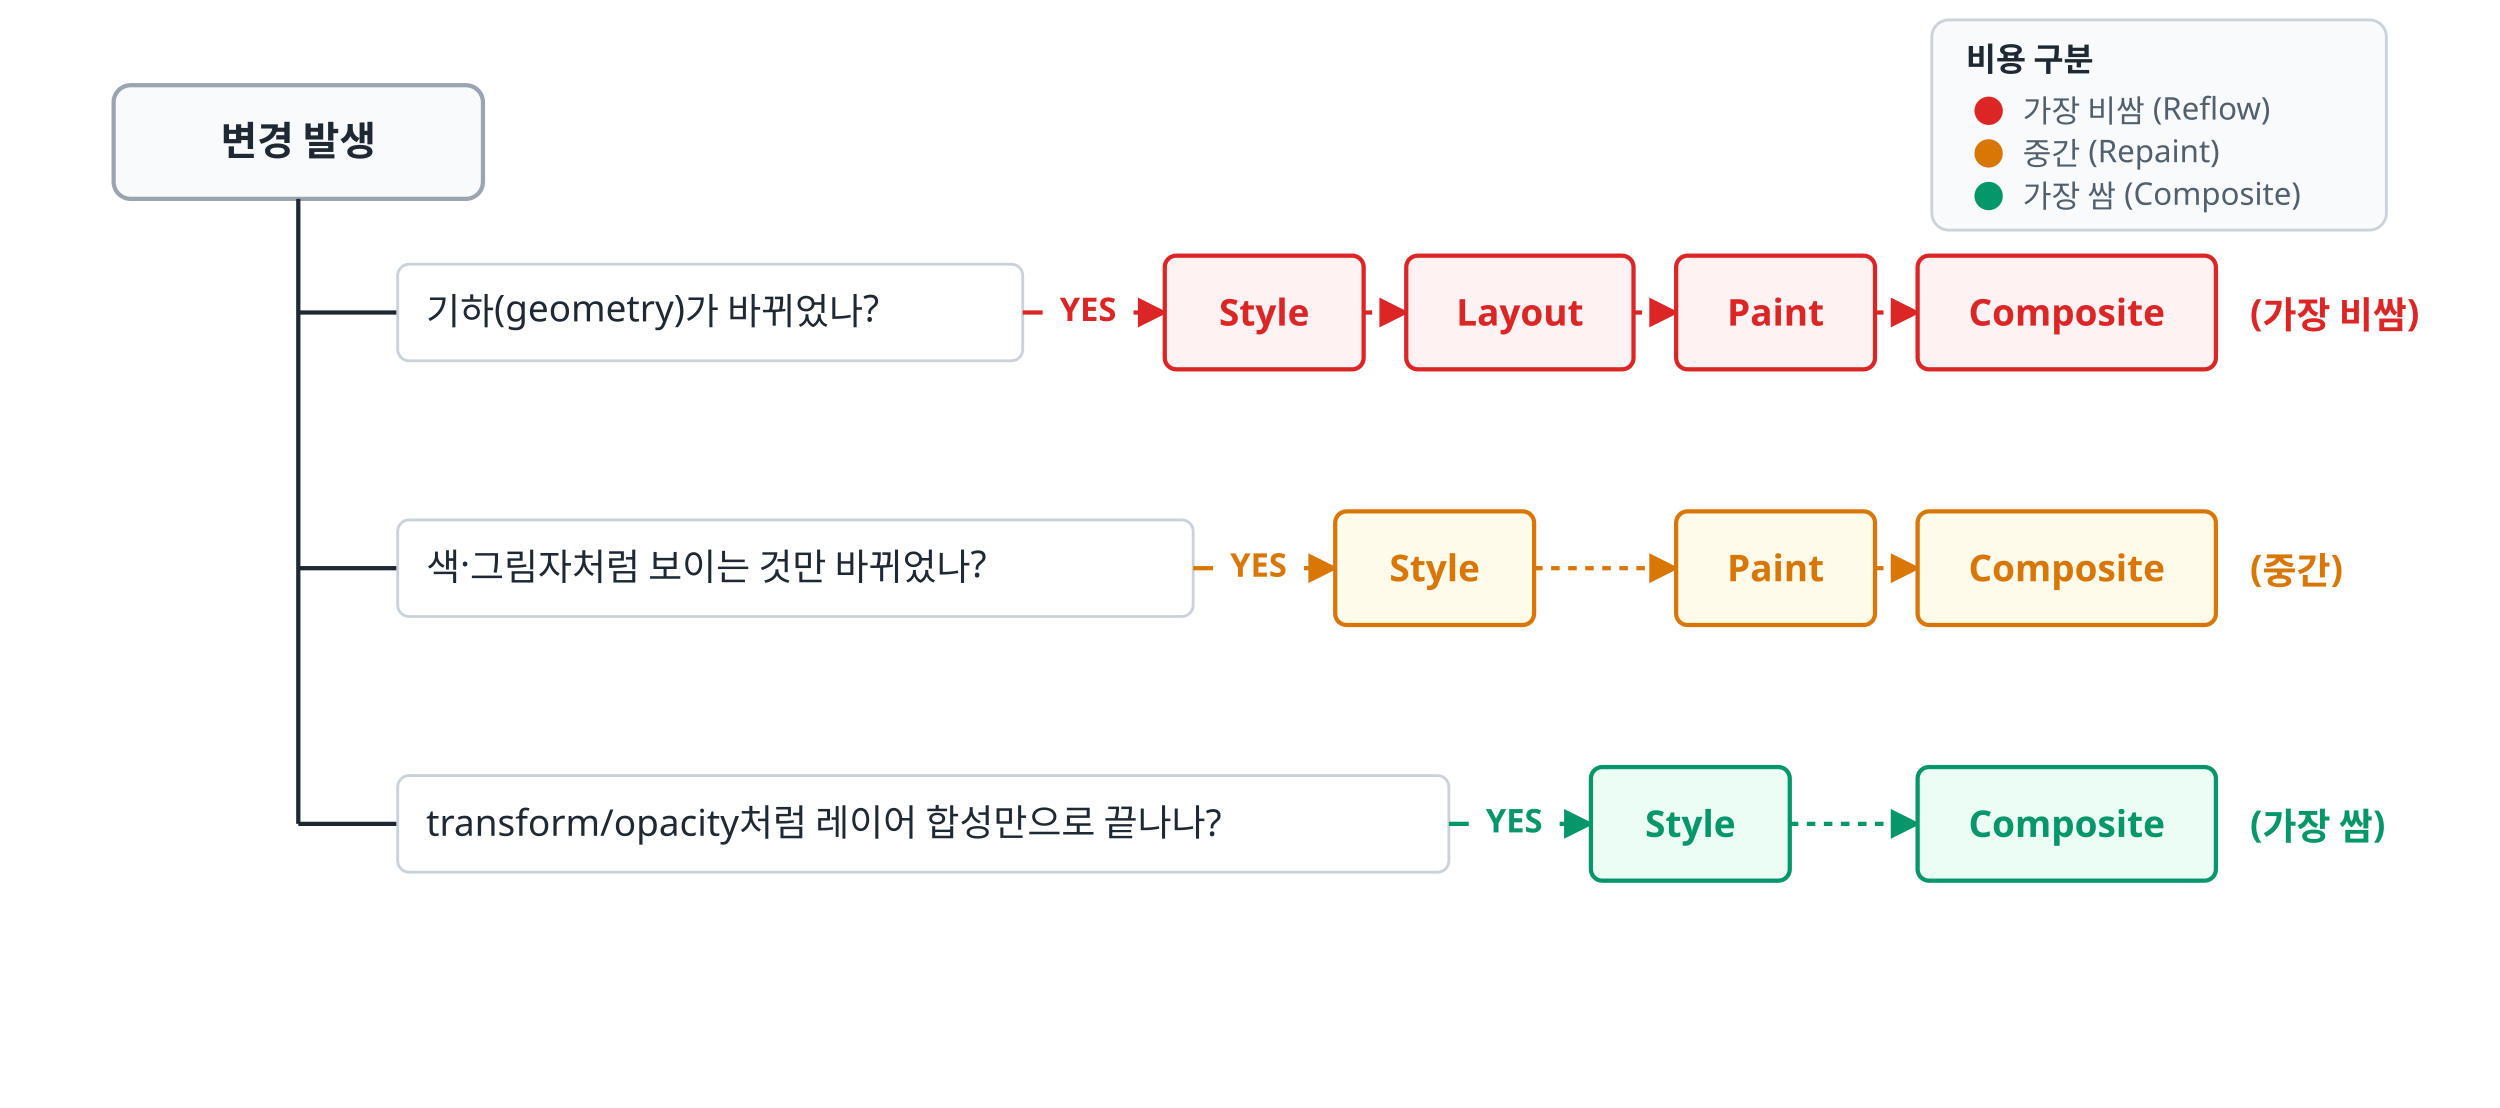
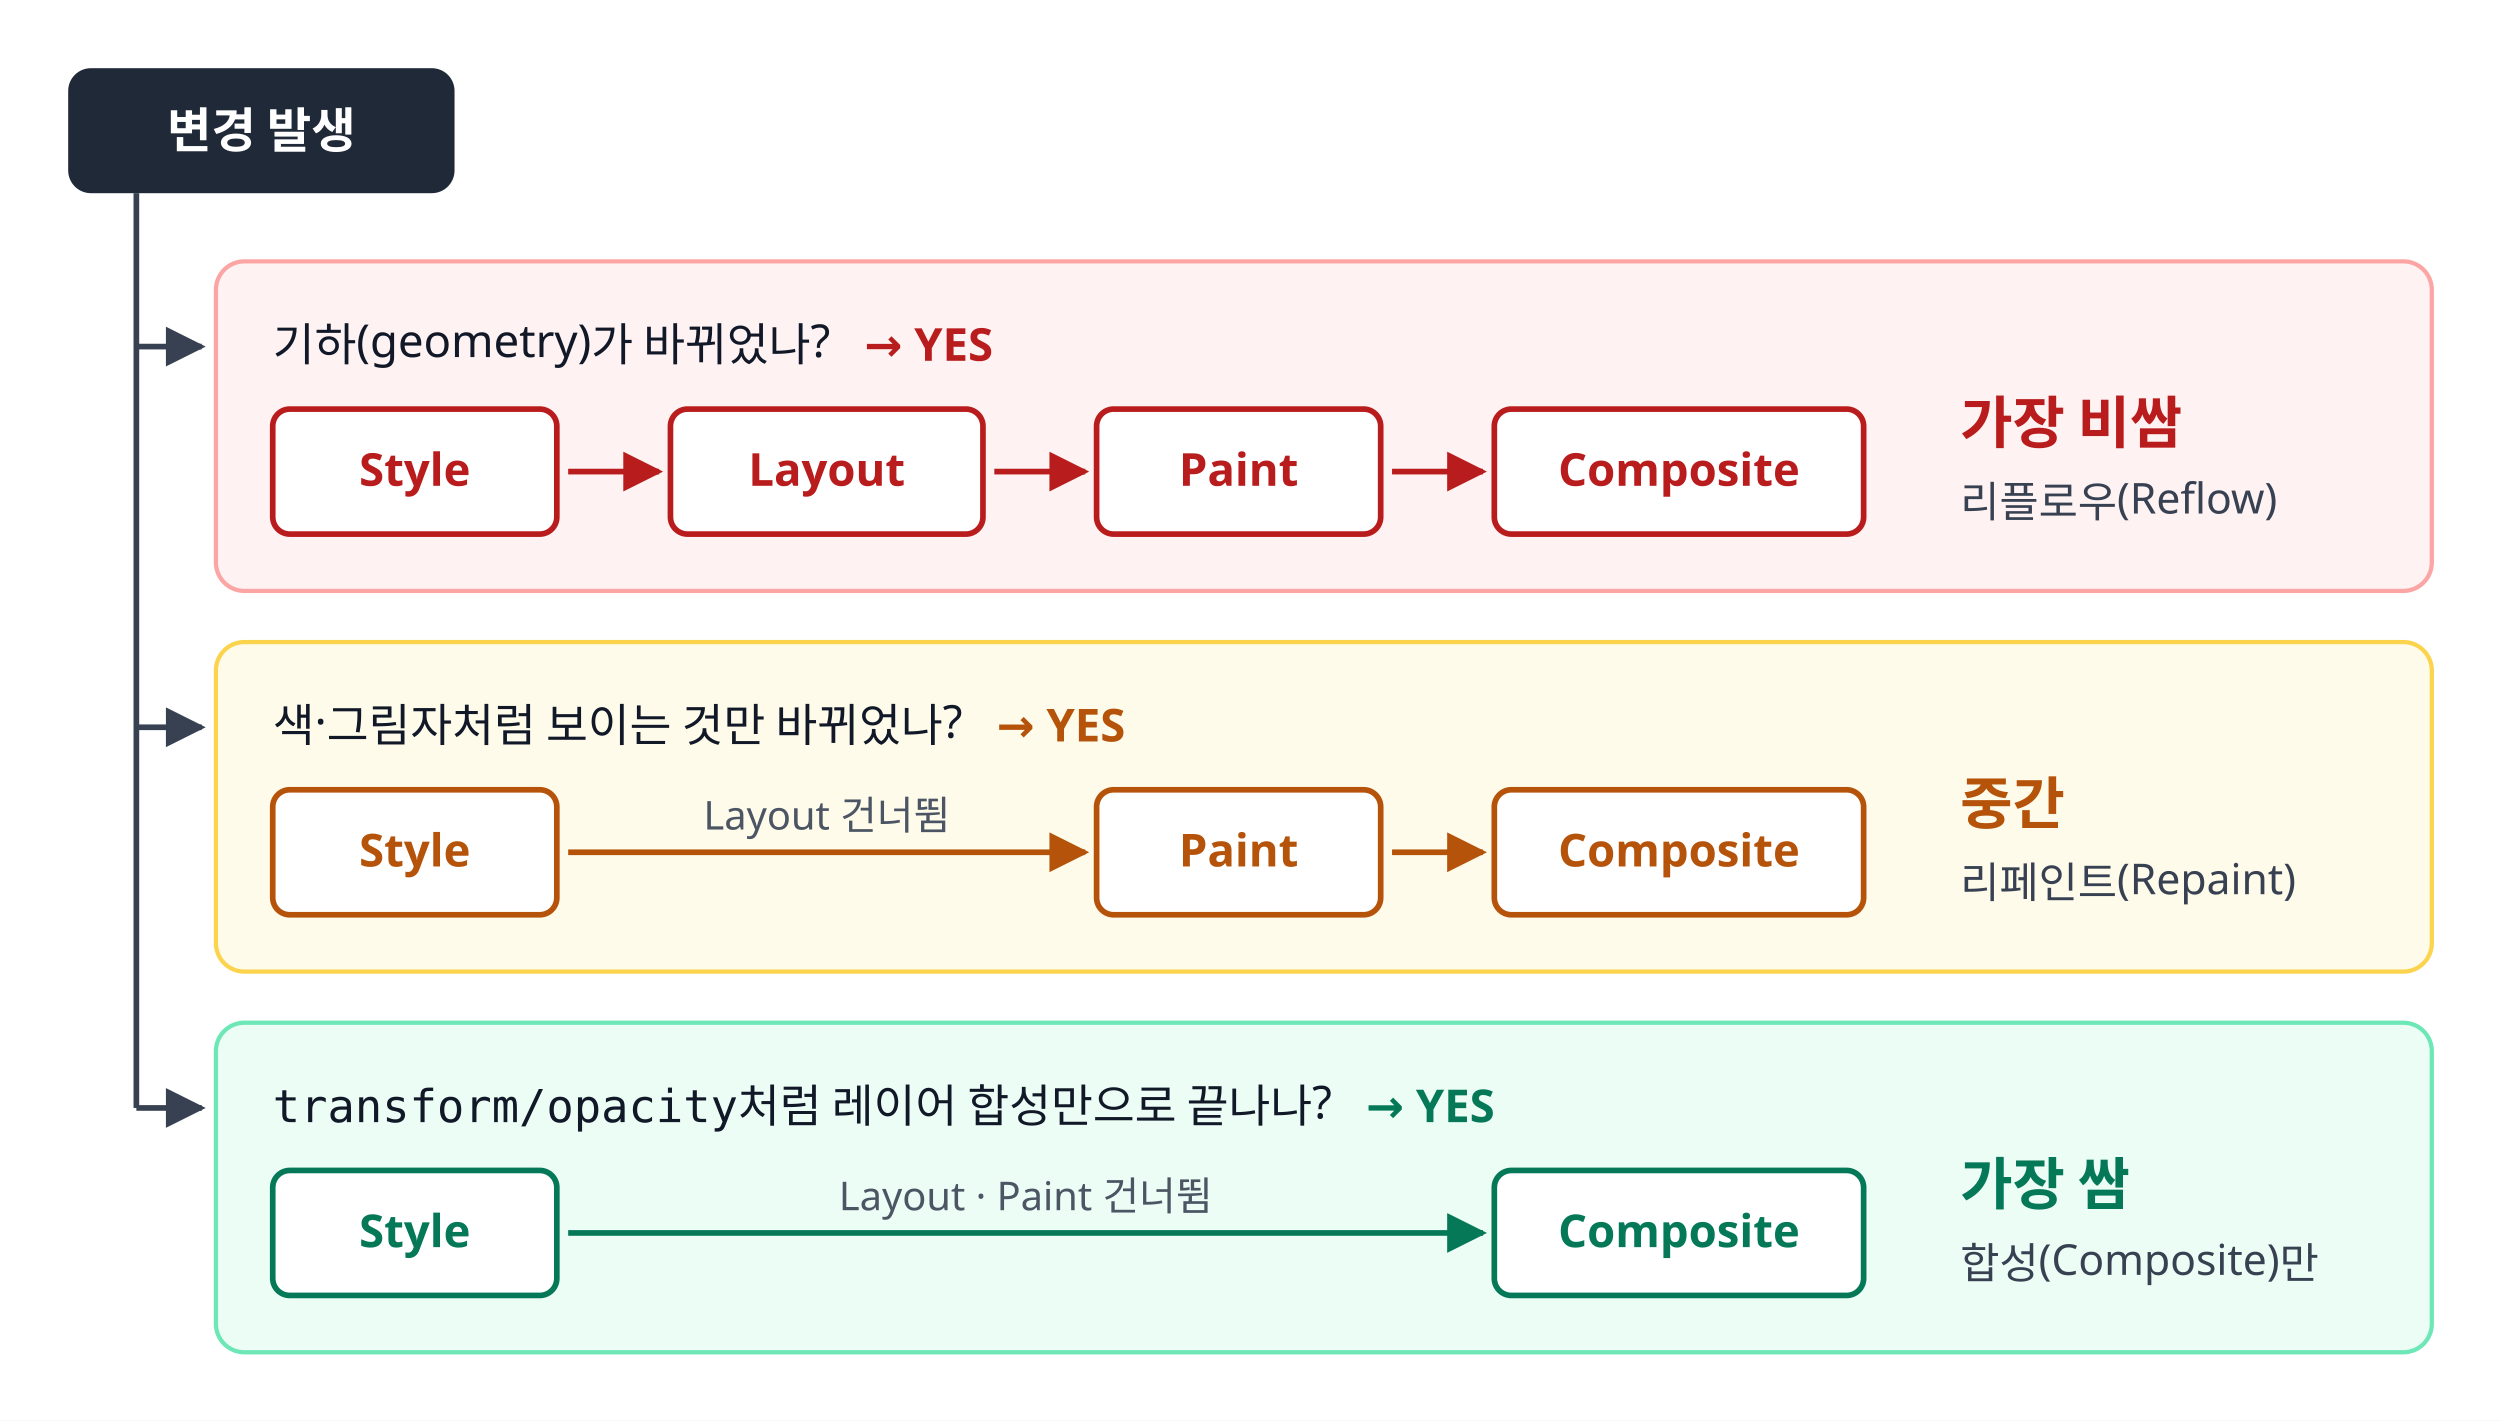
- <svg xmlns="http://www.w3.org/2000/svg" viewBox="0 0 880 390" width="880" height="390" font-family="'Malgun Gothic','Apple SD Gothic Neo','Noto Sans KR','Segoe UI',sans-serif" role="img" aria-labelledby="t d">
-   <rect width="880" height="390" fill="#ffffff" />
+ <svg xmlns="http://www.w3.org/2000/svg" viewBox="0 0 880 500" width="880" height="500" font-family="'Malgun Gothic','Apple SD Gothic Neo','Noto Sans KR','Segoe UI',sans-serif" role="img" aria-labelledby="t d">
+   <rect width="880" height="500" fill="#ffffff" />
  <defs>
-     <marker id="a-ink" viewBox="0 0 10 10" refX="9" refY="5" markerWidth="7" markerHeight="7" orient="auto-start-reverse">
-       <path d="M0,0 L10,5 L0,10 z" fill="#1f2933" />
+     <marker id="m-ink" viewBox="0 0 10 10" refX="9" refY="5" markerWidth="7" markerHeight="7" orient="auto">
+       <path d="M0,0 L10,5 L0,10 z" fill="#374151" />
    </marker>
-     <marker id="a-red" viewBox="0 0 10 10" refX="9" refY="5" markerWidth="7" markerHeight="7" orient="auto-start-reverse">
-       <path d="M0,0 L10,5 L0,10 z" fill="#dc2626" />
+     <marker id="m-red" viewBox="0 0 10 10" refX="9" refY="5" markerWidth="7" markerHeight="7" orient="auto">
+       <path d="M0,0 L10,5 L0,10 z" fill="#b91c1c" />
    </marker>
-     <marker id="a-amber" viewBox="0 0 10 10" refX="9" refY="5" markerWidth="7" markerHeight="7" orient="auto-start-reverse">
-       <path d="M0,0 L10,5 L0,10 z" fill="#d97706" />
+     <marker id="m-amber" viewBox="0 0 10 10" refX="9" refY="5" markerWidth="7" markerHeight="7" orient="auto">
+       <path d="M0,0 L10,5 L0,10 z" fill="#b45309" />
    </marker>
-     <marker id="a-emerald" viewBox="0 0 10 10" refX="9" refY="5" markerWidth="7" markerHeight="7" orient="auto-start-reverse">
-       <path d="M0,0 L10,5 L0,10 z" fill="#059669" />
+     <marker id="m-green" viewBox="0 0 10 10" refX="9" refY="5" markerWidth="7" markerHeight="7" orient="auto">
+       <path d="M0,0 L10,5 L0,10 z" fill="#047857" />
    </marker>
  </defs>
-   <g transform="translate(680, 7)">
-     <rect x="0" y="0" width="160" height="74" rx="6" fill="#f8fafc" stroke="#cbd2d9" stroke-width="1" />
-     <text x="12" y="18" font-size="11.5" font-weight="bold" fill="#1f2933">비용 구분</text>
-     <circle cx="20" cy="32" r="5" fill="#dc2626" />
-     <text x="32" y="36" font-size="11" fill="#52606d">가장 비쌈 (Reflow)</text>
-     <circle cx="20" cy="47" r="5" fill="#d97706" />
-     <text x="32" y="51" font-size="11" fill="#52606d">중간 (Repaint)</text>
-     <circle cx="20" cy="62" r="5" fill="#059669" />
-     <text x="32" y="66" font-size="11" fill="#52606d">가장 쌈 (Composite)</text>
-   </g>
-   <rect x="40" y="30" width="130" height="40" rx="6" fill="#f8fafc" stroke="#9aa5b1" stroke-width="1.5" />
-   <text x="105" y="54.6" font-size="14" font-weight="bold" fill="#1f2933" text-anchor="middle">변경 발생</text>
-   <path d="M105,70 L105,290" stroke="#1f2933" stroke-width="1.5" fill="none" />
-   <path d="M105,110 L140,110" stroke="#1f2933" stroke-width="1.5" fill="none" />
-   <rect x="140" y="93" width="220" height="34" rx="4" fill="#ffffff" stroke="#cbd2d9" stroke-width="1" />
-   <text x="150" y="114.2" font-size="13" fill="#1f2933">기하(geometry)가 바뀌었나?</text>
-   <path d="M360,110 L410,110" stroke="#dc2626" stroke-width="1.5" fill="none" marker-end="url(#a-red)" />
-   <rect x="367" y="100" width="32" height="18" fill="#ffffff" />
-   <text x="383" y="113" font-size="11.5" font-weight="bold" fill="#dc2626" text-anchor="middle">YES</text>
-   <g transform="translate(410, 90)">
-     <rect x="0" y="0" width="70" height="40" rx="4" fill="#fef2f2" stroke="#dc2626" stroke-width="1.5" />
-     <text x="35" y="24.6" font-size="13" font-weight="bold" fill="#dc2626" text-anchor="middle">Style</text>
-     <path d="M70,20 L85,20" stroke="#dc2626" stroke-width="1.5" stroke-dasharray="3 3" fill="none" marker-end="url(#a-red)" />
-     <rect x="85" y="0" width="80" height="40" rx="4" fill="#fef2f2" stroke="#dc2626" stroke-width="1.5" />
-     <text x="125" y="24.6" font-size="13" font-weight="bold" fill="#dc2626" text-anchor="middle">Layout</text>
-     <path d="M165,20 L180,20" stroke="#dc2626" stroke-width="1.5" stroke-dasharray="3 3" fill="none" marker-end="url(#a-red)" />
-     <rect x="180" y="0" width="70" height="40" rx="4" fill="#fef2f2" stroke="#dc2626" stroke-width="1.5" />
-     <text x="215" y="24.6" font-size="13" font-weight="bold" fill="#dc2626" text-anchor="middle">Paint</text>
-     <path d="M250,20 L265,20" stroke="#dc2626" stroke-width="1.5" stroke-dasharray="3 3" fill="none" marker-end="url(#a-red)" />
-     <rect x="265" y="0" width="105" height="40" rx="4" fill="#fef2f2" stroke="#dc2626" stroke-width="1.5" />
-     <text x="317.5" y="24.6" font-size="13" font-weight="bold" fill="#dc2626" text-anchor="middle">Composite</text>
-     <text x="382" y="24.6" font-size="13" font-weight="bold" fill="#dc2626">(가장 비쌈)</text>
-   </g>
-   <path d="M105,200 L140,200" stroke="#1f2933" stroke-width="1.5" fill="none" />
-   <rect x="140" y="183" width="280" height="34" rx="4" fill="#ffffff" stroke="#cbd2d9" stroke-width="1" />
-   <text x="150" y="204.2" font-size="13" fill="#1f2933">색·그림자처럼 보이는 것만 바뀌었나?</text>
-   <path d="M420,200 L470,200" stroke="#d97706" stroke-width="1.5" fill="none" marker-end="url(#a-amber)" />
-   <rect x="427" y="190" width="32" height="18" fill="#ffffff" />
-   <text x="443" y="203" font-size="11.5" font-weight="bold" fill="#d97706" text-anchor="middle">YES</text>
-   <g transform="translate(470, 180)">
-     <rect x="0" y="0" width="70" height="40" rx="4" fill="#fffbeb" stroke="#d97706" stroke-width="1.5" />
-     <text x="35" y="24.6" font-size="13" font-weight="bold" fill="#d97706" text-anchor="middle">Style</text>
-     <path d="M70,20 L120,20" stroke="#d97706" stroke-width="1.5" stroke-dasharray="3 3" fill="none" marker-end="url(#a-amber)" />
-     <rect x="120" y="0" width="70" height="40" rx="4" fill="#fffbeb" stroke="#d97706" stroke-width="1.5" />
-     <text x="155" y="24.6" font-size="13" font-weight="bold" fill="#d97706" text-anchor="middle">Paint</text>
-     <path d="M190,20 L205,20" stroke="#d97706" stroke-width="1.5" stroke-dasharray="3 3" fill="none" marker-end="url(#a-amber)" />
-     <rect x="205" y="0" width="105" height="40" rx="4" fill="#fffbeb" stroke="#d97706" stroke-width="1.5" />
-     <text x="257.5" y="24.6" font-size="13" font-weight="bold" fill="#d97706" text-anchor="middle">Composite</text>
-     <text x="322" y="24.6" font-size="13" font-weight="bold" fill="#d97706">(중간)</text>
-   </g>
-   <path d="M105,290 L140,290" stroke="#1f2933" stroke-width="1.5" fill="none" />
-   <rect x="140" y="273" width="370" height="34" rx="4" fill="#ffffff" stroke="#cbd2d9" stroke-width="1" />
-   <text x="150" y="294.2" font-size="13" fill="#1f2933">transform/opacity처럼 레이어 합성만으로 끝나나?</text>
-   <path d="M510,290 L560,290" stroke="#059669" stroke-width="1.5" fill="none" marker-end="url(#a-emerald)" />
-   <rect x="517" y="280" width="32" height="18" fill="#ffffff" />
-   <text x="533" y="293" font-size="11.5" font-weight="bold" fill="#059669" text-anchor="middle">YES</text>
-   <g transform="translate(560, 270)">
-     <rect x="0" y="0" width="70" height="40" rx="4" fill="#ecfdf5" stroke="#059669" stroke-width="1.5" />
-     <text x="35" y="24.6" font-size="13" font-weight="bold" fill="#059669" text-anchor="middle">Style</text>
-     <path d="M70,20 L115,20" stroke="#059669" stroke-width="1.5" stroke-dasharray="3 3" fill="none" marker-end="url(#a-emerald)" />
-     <rect x="115" y="0" width="105" height="40" rx="4" fill="#ecfdf5" stroke="#059669" stroke-width="1.5" />
-     <text x="167.5" y="24.6" font-size="13" font-weight="bold" fill="#059669" text-anchor="middle">Composite</text>
-     <text x="232" y="24.6" font-size="13" font-weight="bold" fill="#059669">(가장 쌈)</text>
-   </g>
+   <rect x="24" y="24" width="136" height="44" rx="8" fill="#1f2937" />
+   <text x="92" y="52" font-size="17" font-weight="bold" fill="#ffffff" text-anchor="middle">변경 발생</text>
+   <path d="M48,68 L48,390" stroke="#374151" stroke-width="2" fill="none" />
+   <path d="M48,122 L71,122" stroke="#374151" stroke-width="2" fill="none" marker-end="url(#m-ink)" />
+   <path d="M48,256 L71,256" stroke="#374151" stroke-width="2" fill="none" marker-end="url(#m-ink)" />
+   <path d="M48,390 L71,390" stroke="#374151" stroke-width="2" fill="none" marker-end="url(#m-ink)" />
+   <rect x="76" y="92" width="780" height="116" rx="10" fill="#fef2f2" stroke="#fca5a5" stroke-width="1.5" />
+   <text x="96" y="127" font-size="16" fill="#111827">기하(geometry)가 바뀌었나?<tspan dx="12" font-weight="bold" fill="#b91c1c">→ YES</tspan>
+   </text>
+   <rect x="96" y="144" width="100" height="44" rx="6" fill="#ffffff" stroke="#b91c1c" stroke-width="2" />
+   <text x="146" y="171" font-size="16" font-weight="bold" fill="#b91c1c" text-anchor="middle">Style</text>
+   <path d="M200,166 L232,166" stroke="#b91c1c" stroke-width="2" fill="none" marker-end="url(#m-red)" />
+   <rect x="236" y="144" width="110" height="44" rx="6" fill="#ffffff" stroke="#b91c1c" stroke-width="2" />
+   <text x="291" y="171" font-size="16" font-weight="bold" fill="#b91c1c" text-anchor="middle">Layout</text>
+   <path d="M350,166 L382,166" stroke="#b91c1c" stroke-width="2" fill="none" marker-end="url(#m-red)" />
+   <rect x="386" y="144" width="100" height="44" rx="6" fill="#ffffff" stroke="#b91c1c" stroke-width="2" />
+   <text x="436" y="171" font-size="16" font-weight="bold" fill="#b91c1c" text-anchor="middle">Paint</text>
+   <path d="M490,166 L522,166" stroke="#b91c1c" stroke-width="2" fill="none" marker-end="url(#m-red)" />
+   <rect x="526" y="144" width="130" height="44" rx="6" fill="#ffffff" stroke="#b91c1c" stroke-width="2" />
+   <text x="591" y="171" font-size="16" font-weight="bold" fill="#b91c1c" text-anchor="middle">Composite</text>
+   <text x="690" y="156" font-size="20" font-weight="bold" fill="#b91c1c">가장 비쌈</text>
+   <text x="690" y="182" font-size="15" fill="#374151">리플로우(Reflow)</text>
+   <rect x="76" y="226" width="780" height="116" rx="10" fill="#fffbeb" stroke="#fcd34d" stroke-width="1.5" />
+   <text x="96" y="261" font-size="16" fill="#111827">색·그림자처럼 보이는 것만 바뀌었나?<tspan dx="12" font-weight="bold" fill="#b45309">→ YES</tspan>
+   </text>
+   <rect x="96" y="278" width="100" height="44" rx="6" fill="#ffffff" stroke="#b45309" stroke-width="2" />
+   <text x="146" y="305" font-size="16" font-weight="bold" fill="#b45309" text-anchor="middle">Style</text>
+   <path d="M200,300 L382,300" stroke="#b45309" stroke-width="2" fill="none" marker-end="url(#m-amber)" />
+   <text x="291" y="292" font-size="14" fill="#4b5563" text-anchor="middle">Layout 건너뜀</text>
+   <rect x="386" y="278" width="100" height="44" rx="6" fill="#ffffff" stroke="#b45309" stroke-width="2" />
+   <text x="436" y="305" font-size="16" font-weight="bold" fill="#b45309" text-anchor="middle">Paint</text>
+   <path d="M490,300 L522,300" stroke="#b45309" stroke-width="2" fill="none" marker-end="url(#m-amber)" />
+   <rect x="526" y="278" width="130" height="44" rx="6" fill="#ffffff" stroke="#b45309" stroke-width="2" />
+   <text x="591" y="305" font-size="16" font-weight="bold" fill="#b45309" text-anchor="middle">Composite</text>
+   <text x="690" y="290" font-size="20" font-weight="bold" fill="#b45309">중간</text>
+   <text x="690" y="316" font-size="15" fill="#374151">리페인트(Repaint)</text>
+   <rect x="76" y="360" width="780" height="116" rx="10" fill="#ecfdf5" stroke="#6ee7b7" stroke-width="1.5" />
+   <text x="96" y="395" font-size="16" fill="#111827">
+     <tspan font-family="Consolas,'D2Coding',Menlo,'Malgun Gothic',monospace">transform/opacity</tspan>처럼 레이어 합성만으로 끝나나?<tspan dx="12" font-weight="bold" fill="#047857">→ YES</tspan>
+   </text>
+   <rect x="96" y="412" width="100" height="44" rx="6" fill="#ffffff" stroke="#047857" stroke-width="2" />
+   <text x="146" y="439" font-size="16" font-weight="bold" fill="#047857" text-anchor="middle">Style</text>
+   <path d="M200,434 L522,434" stroke="#047857" stroke-width="2" fill="none" marker-end="url(#m-green)" />
+   <text x="361" y="426" font-size="14" fill="#4b5563" text-anchor="middle">Layout · Paint 건너뜀</text>
+   <rect x="526" y="412" width="130" height="44" rx="6" fill="#ffffff" stroke="#047857" stroke-width="2" />
+   <text x="591" y="439" font-size="16" font-weight="bold" fill="#047857" text-anchor="middle">Composite</text>
+   <text x="690" y="424" font-size="20" font-weight="bold" fill="#047857">가장 쌈</text>
+   <text x="690" y="450" font-size="15" fill="#374151">합성(Composite)만</text>
</svg>
